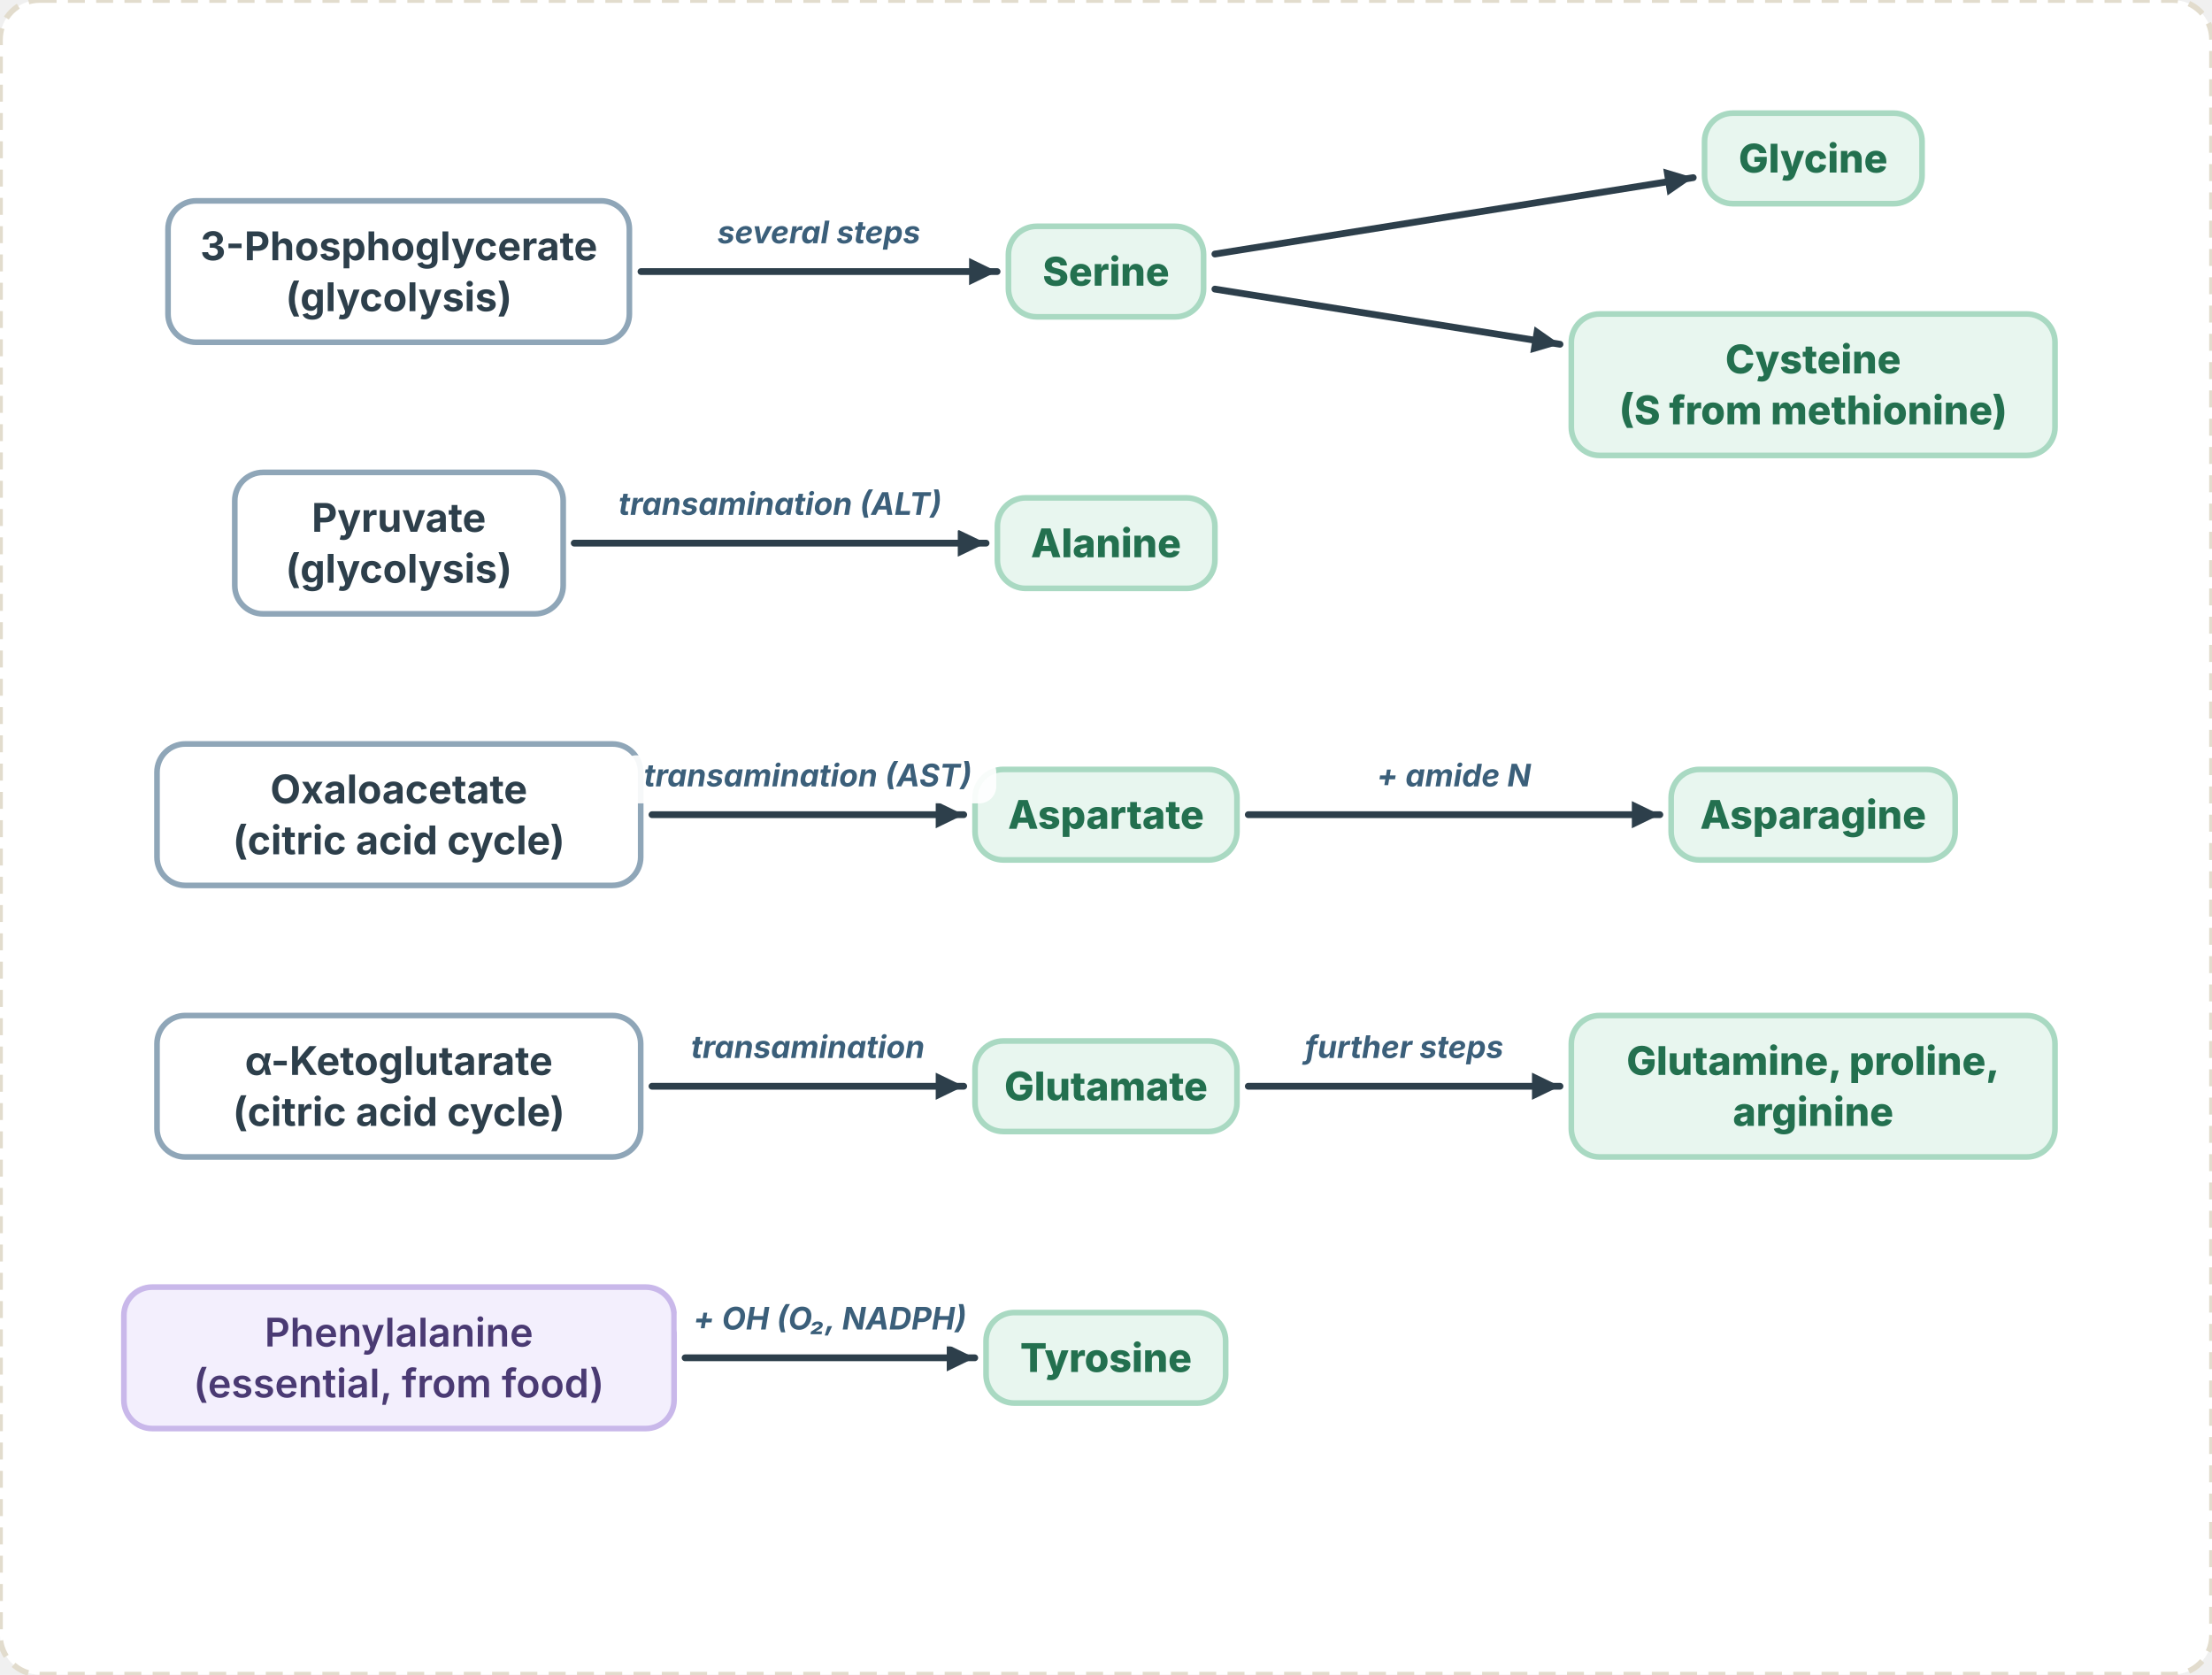
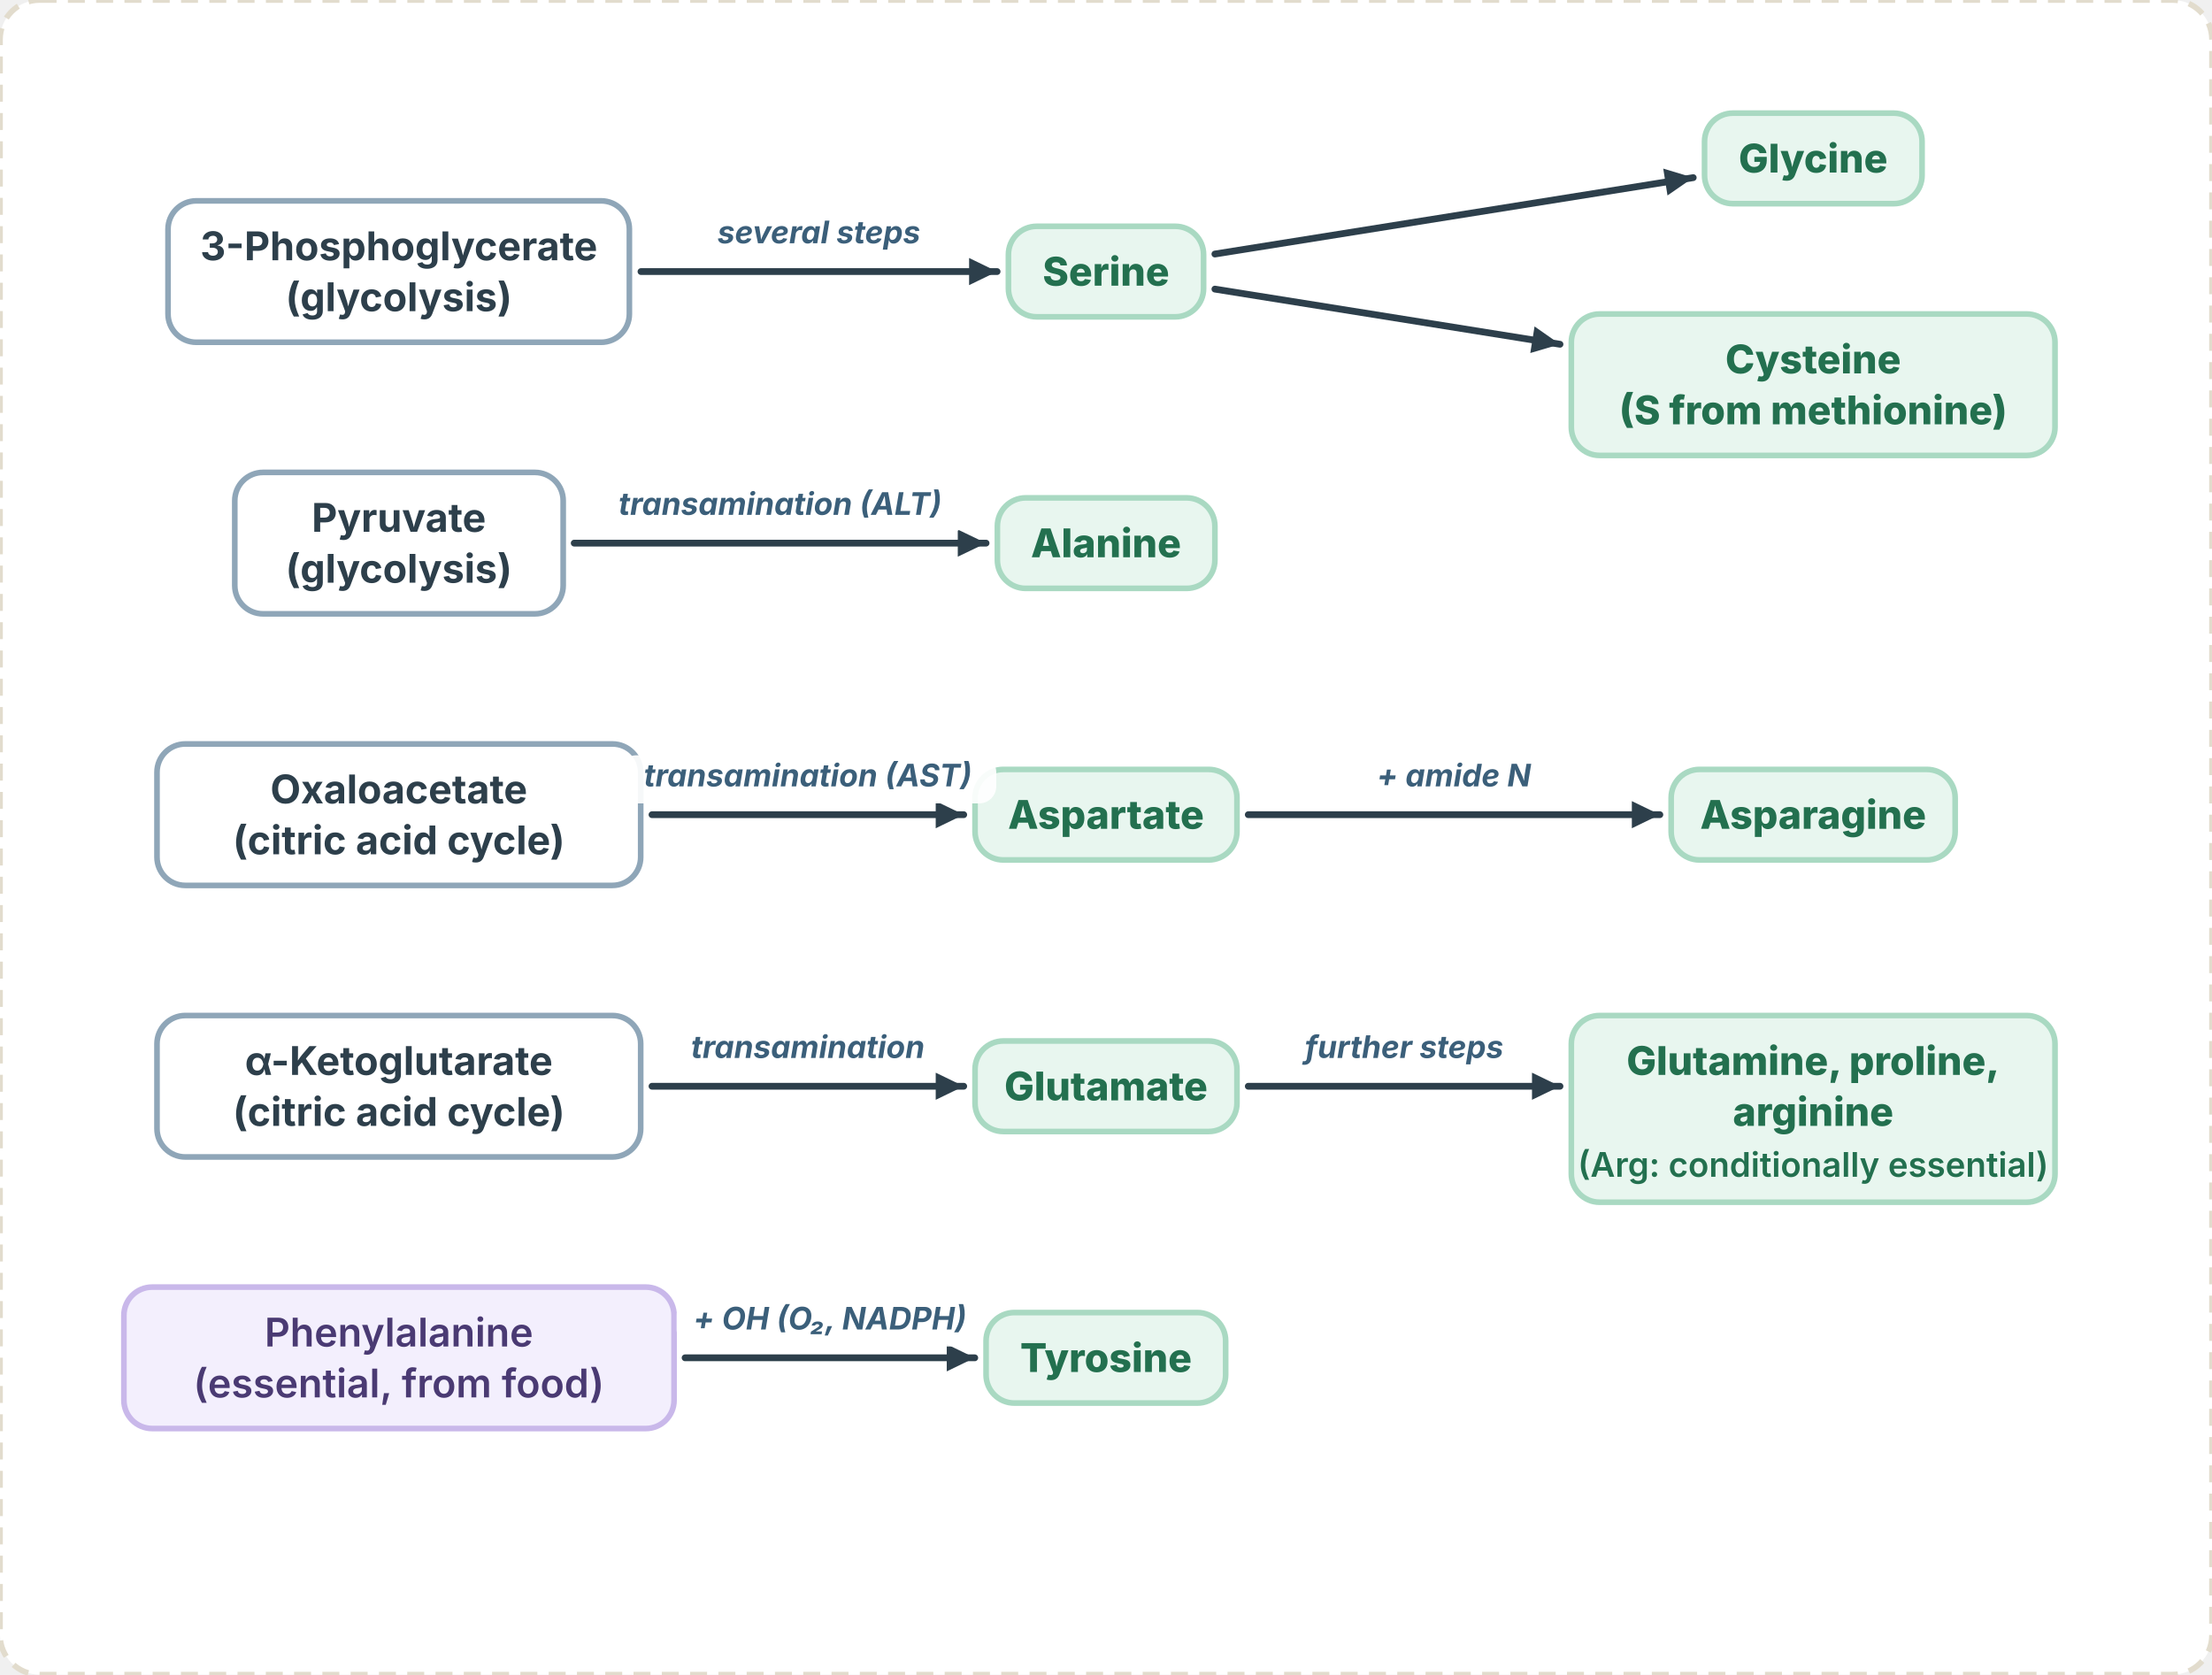
- <svg xmlns="http://www.w3.org/2000/svg" viewBox="0 0 782 592" width="782" height="592" style="max-width:100%;height:auto;display:block;margin:0 auto" role="img" aria-label="Where the body gets the carbon skeletons of nonessential amino acids. 3-Phosphoglycerate (glycolysis) gives serine, which gives glycine and, with sulfur from methionine, cysteine. Pyruvate (glycolysis) gives alanine by transamination (ALT). Oxaloacetate (citric acid cycle) gives aspartate by transamination (AST), and aspartate plus an amide N gives asparagine. Alpha-ketoglutarate (citric acid cycle) gives glutamate by transamination, which leads in further steps to glutamine, proline and arginine. Phenylalanine (essential, from food) gives tyrosine by adding an OH (O2, NADPH).">
+ <svg xmlns="http://www.w3.org/2000/svg" viewBox="0 0 782 592" width="782" height="592" style="max-width:100%;height:auto;display:block;margin:0 auto" role="img" aria-label="Where the body gets the carbon skeletons of nonessential amino acids. 3-Phosphoglycerate (glycolysis) gives serine, which gives glycine and, with sulfur from methionine, cysteine. Pyruvate (glycolysis) gives alanine by transamination (ALT). Oxaloacetate (citric acid cycle) gives aspartate by transamination (AST), and aspartate plus an amide N gives asparagine. Alpha-ketoglutarate (citric acid cycle) gives glutamate by transamination, which leads in further steps to glutamine, proline and arginine (arginine is conditionally essential: this course counts it as the tenth essential amino acid). Phenylalanine (essential, from food) gives tyrosine by adding an OH (O2, NADPH).">
  <rect width="100%" height="100%" rx="14" fill="#ffffff" stroke="#e2dccd" stroke-width="2" stroke-dasharray="6 4" />
  <path d="M226.6 96.0 L352.5 96.0" fill="none" stroke="#2d3f4b" stroke-width="2.4" stroke-linecap="round" stroke-linejoin="round" />
  <path d="M352.5 96.0 L342.6 100.8 L342.6 91.2 Z" fill="#2d3f4b" />
  <path d="M429.5 89.8 L598.6 62.8" fill="none" stroke="#2d3f4b" stroke-width="2.4" stroke-linecap="round" stroke-linejoin="round" />
  <path d="M598.6 62.8 L589.5 69.1 L588.0 59.6 Z" fill="#2d3f4b" />
  <path d="M429.5 102.2 L551.5 121.7" fill="none" stroke="#2d3f4b" stroke-width="2.4" stroke-linecap="round" stroke-linejoin="round" />
  <path d="M551.5 121.7 L541.0 124.8 L542.5 115.4 Z" fill="#2d3f4b" />
  <path d="M203.0 192.0 L348.6 192.0" fill="none" stroke="#2d3f4b" stroke-width="2.4" stroke-linecap="round" stroke-linejoin="round" />
  <path d="M348.6 192.0 L338.6 196.8 L338.6 187.2 Z" fill="#2d3f4b" />
  <path d="M230.5 288.0 L340.7 288.0" fill="none" stroke="#2d3f4b" stroke-width="2.4" stroke-linecap="round" stroke-linejoin="round" />
  <path d="M340.7 288.0 L330.8 292.8 L330.8 283.2 Z" fill="#2d3f4b" />
  <path d="M441.3 288.0 L586.8 288.0" fill="none" stroke="#2d3f4b" stroke-width="2.4" stroke-linecap="round" stroke-linejoin="round" />
  <path d="M586.8 288.0 L576.9 292.8 L576.9 283.2 Z" fill="#2d3f4b" />
  <path d="M230.5 384.0 L340.7 384.0" fill="none" stroke="#2d3f4b" stroke-width="2.4" stroke-linecap="round" stroke-linejoin="round" />
  <path d="M340.7 384.0 L330.8 388.8 L330.8 379.2 Z" fill="#2d3f4b" />
  <path d="M441.3 384.0 L551.5 384.0" fill="none" stroke="#2d3f4b" stroke-width="2.4" stroke-linecap="round" stroke-linejoin="round" />
  <path d="M551.5 384.0 L541.6 388.8 L541.6 379.2 Z" fill="#2d3f4b" />
  <path d="M242.2 480.0 L344.6 480.0" fill="none" stroke="#2d3f4b" stroke-width="2.4" stroke-linecap="round" stroke-linejoin="round" />
  <path d="M344.6 480.0 L334.7 484.8 L334.7 475.2 Z" fill="#2d3f4b" />
  <rect x="59.4" y="71.0" width="163.1" height="50.0" rx="10" fill="#ffffff" stroke="#8fa6b8" stroke-width="2" />
  <text x="141.0" y="92.0" text-anchor="middle" font-size="14" font-weight="700" fill="#2d3f4b" font-family="Nunito,Inter,Helvetica,Arial,sans-serif">3-Phosphoglycerate</text>
  <text x="141.0" y="110.0" text-anchor="middle" font-size="14" font-weight="700" fill="#2d3f4b" font-family="Nunito,Inter,Helvetica,Arial,sans-serif">(glycolysis)</text>
  <rect x="83.0" y="167.0" width="116.1" height="50.0" rx="10" fill="#ffffff" stroke="#8fa6b8" stroke-width="2" />
  <text x="141.0" y="188.0" text-anchor="middle" font-size="14" font-weight="700" fill="#2d3f4b" font-family="Nunito,Inter,Helvetica,Arial,sans-serif">Pyruvate</text>
  <text x="141.0" y="206.0" text-anchor="middle" font-size="14" font-weight="700" fill="#2d3f4b" font-family="Nunito,Inter,Helvetica,Arial,sans-serif">(glycolysis)</text>
  <rect x="55.5" y="263.0" width="171.0" height="50.0" rx="10" fill="#ffffff" stroke="#8fa6b8" stroke-width="2" />
  <text x="141.0" y="284.0" text-anchor="middle" font-size="14" font-weight="700" fill="#2d3f4b" font-family="Nunito,Inter,Helvetica,Arial,sans-serif">Oxaloacetate</text>
  <text x="141.0" y="302.0" text-anchor="middle" font-size="14" font-weight="700" fill="#2d3f4b" font-family="Nunito,Inter,Helvetica,Arial,sans-serif">(citric acid cycle)</text>
  <rect x="55.5" y="359.0" width="171.0" height="50.0" rx="10" fill="#ffffff" stroke="#8fa6b8" stroke-width="2" />
  <text x="141.0" y="380.0" text-anchor="middle" font-size="14" font-weight="700" fill="#2d3f4b" font-family="Nunito,Inter,Helvetica,Arial,sans-serif">α-Ketoglutarate</text>
  <text x="141.0" y="398.0" text-anchor="middle" font-size="14" font-weight="700" fill="#2d3f4b" font-family="Nunito,Inter,Helvetica,Arial,sans-serif">(citric acid cycle)</text>
  <rect x="43.8" y="455.0" width="194.5" height="50.0" rx="10" fill="#f3effd" stroke="#c9b8ea" stroke-width="2" />
  <text x="141.0" y="476.0" text-anchor="middle" font-size="14" font-weight="600" fill="#4a3a73" font-family="Nunito,Inter,Helvetica,Arial,sans-serif">Phenylalanine</text>
  <text x="141.0" y="494.0" text-anchor="middle" font-size="14" font-weight="600" fill="#4a3a73" font-family="Nunito,Inter,Helvetica,Arial,sans-serif">(essential, from food)</text>
  <rect x="356.5" y="80.0" width="69.0" height="32.0" rx="10" fill="#e8f6ef" stroke="#a9d9c2" stroke-width="2" />
  <text x="391.0" y="101.0" text-anchor="middle" font-size="14" font-weight="800" fill="#23704f" font-family="Nunito,Inter,Helvetica,Arial,sans-serif">Serine</text>
  <rect x="602.6" y="40.0" width="76.9" height="32.0" rx="10" fill="#e8f6ef" stroke="#a9d9c2" stroke-width="2" />
  <text x="641.0" y="61.0" text-anchor="middle" font-size="14" font-weight="800" fill="#23704f" font-family="Nunito,Inter,Helvetica,Arial,sans-serif">Glycine</text>
  <rect x="555.5" y="111.0" width="171.0" height="50.0" rx="10" fill="#e8f6ef" stroke="#a9d9c2" stroke-width="2" />
  <text x="641.0" y="132.0" text-anchor="middle" font-size="14" font-weight="800" fill="#23704f" font-family="Nunito,Inter,Helvetica,Arial,sans-serif">Cysteine</text>
  <text x="641.0" y="150.0" text-anchor="middle" font-size="14" font-weight="800" fill="#23704f" font-family="Nunito,Inter,Helvetica,Arial,sans-serif">(S from methionine)</text>
  <rect x="352.6" y="176.0" width="76.9" height="32.0" rx="10" fill="#e8f6ef" stroke="#a9d9c2" stroke-width="2" />
  <text x="391.0" y="197.0" text-anchor="middle" font-size="14" font-weight="800" fill="#23704f" font-family="Nunito,Inter,Helvetica,Arial,sans-serif">Alanine</text>
  <rect x="344.7" y="272.0" width="92.6" height="32.0" rx="10" fill="#e8f6ef" stroke="#a9d9c2" stroke-width="2" />
  <text x="391.0" y="293.0" text-anchor="middle" font-size="14" font-weight="800" fill="#23704f" font-family="Nunito,Inter,Helvetica,Arial,sans-serif">Aspartate</text>
  <rect x="590.8" y="272.0" width="100.4" height="32.0" rx="10" fill="#e8f6ef" stroke="#a9d9c2" stroke-width="2" />
  <text x="641.0" y="293.0" text-anchor="middle" font-size="14" font-weight="800" fill="#23704f" font-family="Nunito,Inter,Helvetica,Arial,sans-serif">Asparagine</text>
  <rect x="344.7" y="368.0" width="92.6" height="32.0" rx="10" fill="#e8f6ef" stroke="#a9d9c2" stroke-width="2" />
  <text x="391.0" y="389.0" text-anchor="middle" font-size="14" font-weight="800" fill="#23704f" font-family="Nunito,Inter,Helvetica,Arial,sans-serif">Glutamate</text>
-   <rect x="555.5" y="359.0" width="171.0" height="50.0" rx="10" fill="#e8f6ef" stroke="#a9d9c2" stroke-width="2" />
+   <rect x="555.5" y="359.0" width="171.0" height="66.0" rx="10" fill="#e8f6ef" stroke="#a9d9c2" stroke-width="2" />
  <text x="641.0" y="380.0" text-anchor="middle" font-size="14" font-weight="800" fill="#23704f" font-family="Nunito,Inter,Helvetica,Arial,sans-serif">Glutamine, proline,</text>
  <text x="641.0" y="398.0" text-anchor="middle" font-size="14" font-weight="800" fill="#23704f" font-family="Nunito,Inter,Helvetica,Arial,sans-serif">arginine</text>
+   <text x="641.0" y="416.0" text-anchor="middle" font-size="12" font-weight="600" fill="#23704f" font-family="Nunito,Inter,Helvetica,Arial,sans-serif">(Arg: conditionally essential)</text>
  <rect x="348.6" y="464.0" width="84.7" height="32.0" rx="10" fill="#e8f6ef" stroke="#a9d9c2" stroke-width="2" />
  <text x="391.0" y="485.0" text-anchor="middle" font-size="14" font-weight="800" fill="#23704f" font-family="Nunito,Inter,Helvetica,Arial,sans-serif">Tyrosine</text>
  <rect x="244.5" y="75.0" width="90.1" height="17.0" rx="6" fill="#ffffff" fill-opacity="0.92" />
  <text x="289.5" y="86.0" text-anchor="middle" font-size="11" font-weight="700" font-style="italic" fill="#3b5f7a" font-family="Nunito,Inter,Helvetica,Arial,sans-serif">several steps</text>
  <rect x="209.2" y="171.0" width="133.2" height="17.0" rx="6" fill="#ffffff" fill-opacity="0.92" />
  <text x="275.8" y="182.0" text-anchor="middle" font-size="11" font-weight="700" font-style="italic" fill="#3b5f7a" font-family="Nunito,Inter,Helvetica,Arial,sans-serif">transamination (ALT)</text>
  <rect x="219.0" y="267.0" width="133.2" height="17.0" rx="6" fill="#ffffff" fill-opacity="0.92" />
  <text x="285.6" y="278.0" text-anchor="middle" font-size="11" font-weight="700" font-style="italic" fill="#3b5f7a" font-family="Nunito,Inter,Helvetica,Arial,sans-serif">transamination (AST)</text>
  <rect x="481.3" y="267.0" width="65.4" height="17.0" rx="6" fill="#ffffff" fill-opacity="0.92" />
  <text x="514.0" y="278.0" text-anchor="middle" font-size="11" font-weight="700" font-style="italic" fill="#3b5f7a" font-family="Nunito,Inter,Helvetica,Arial,sans-serif">+ amide N</text>
  <rect x="237.5" y="363.0" width="96.2" height="17.0" rx="6" fill="#ffffff" fill-opacity="0.92" />
  <text x="285.6" y="374.0" text-anchor="middle" font-size="11" font-weight="700" font-style="italic" fill="#3b5f7a" font-family="Nunito,Inter,Helvetica,Arial,sans-serif">transamination</text>
  <rect x="451.4" y="363.0" width="90.1" height="17.0" rx="6" fill="#ffffff" fill-opacity="0.92" />
  <text x="496.4" y="374.0" text-anchor="middle" font-size="11" font-weight="700" font-style="italic" fill="#3b5f7a" font-family="Nunito,Inter,Helvetica,Arial,sans-serif">further steps</text>
  <rect x="239.2" y="459.0" width="108.6" height="17.0" rx="6" fill="#ffffff" fill-opacity="0.92" />
  <text x="293.4" y="470.0" text-anchor="middle" font-size="11" font-weight="700" font-style="italic" fill="#3b5f7a" font-family="Nunito,Inter,Helvetica,Arial,sans-serif">+ OH (O₂, NADPH)</text>
</svg>
